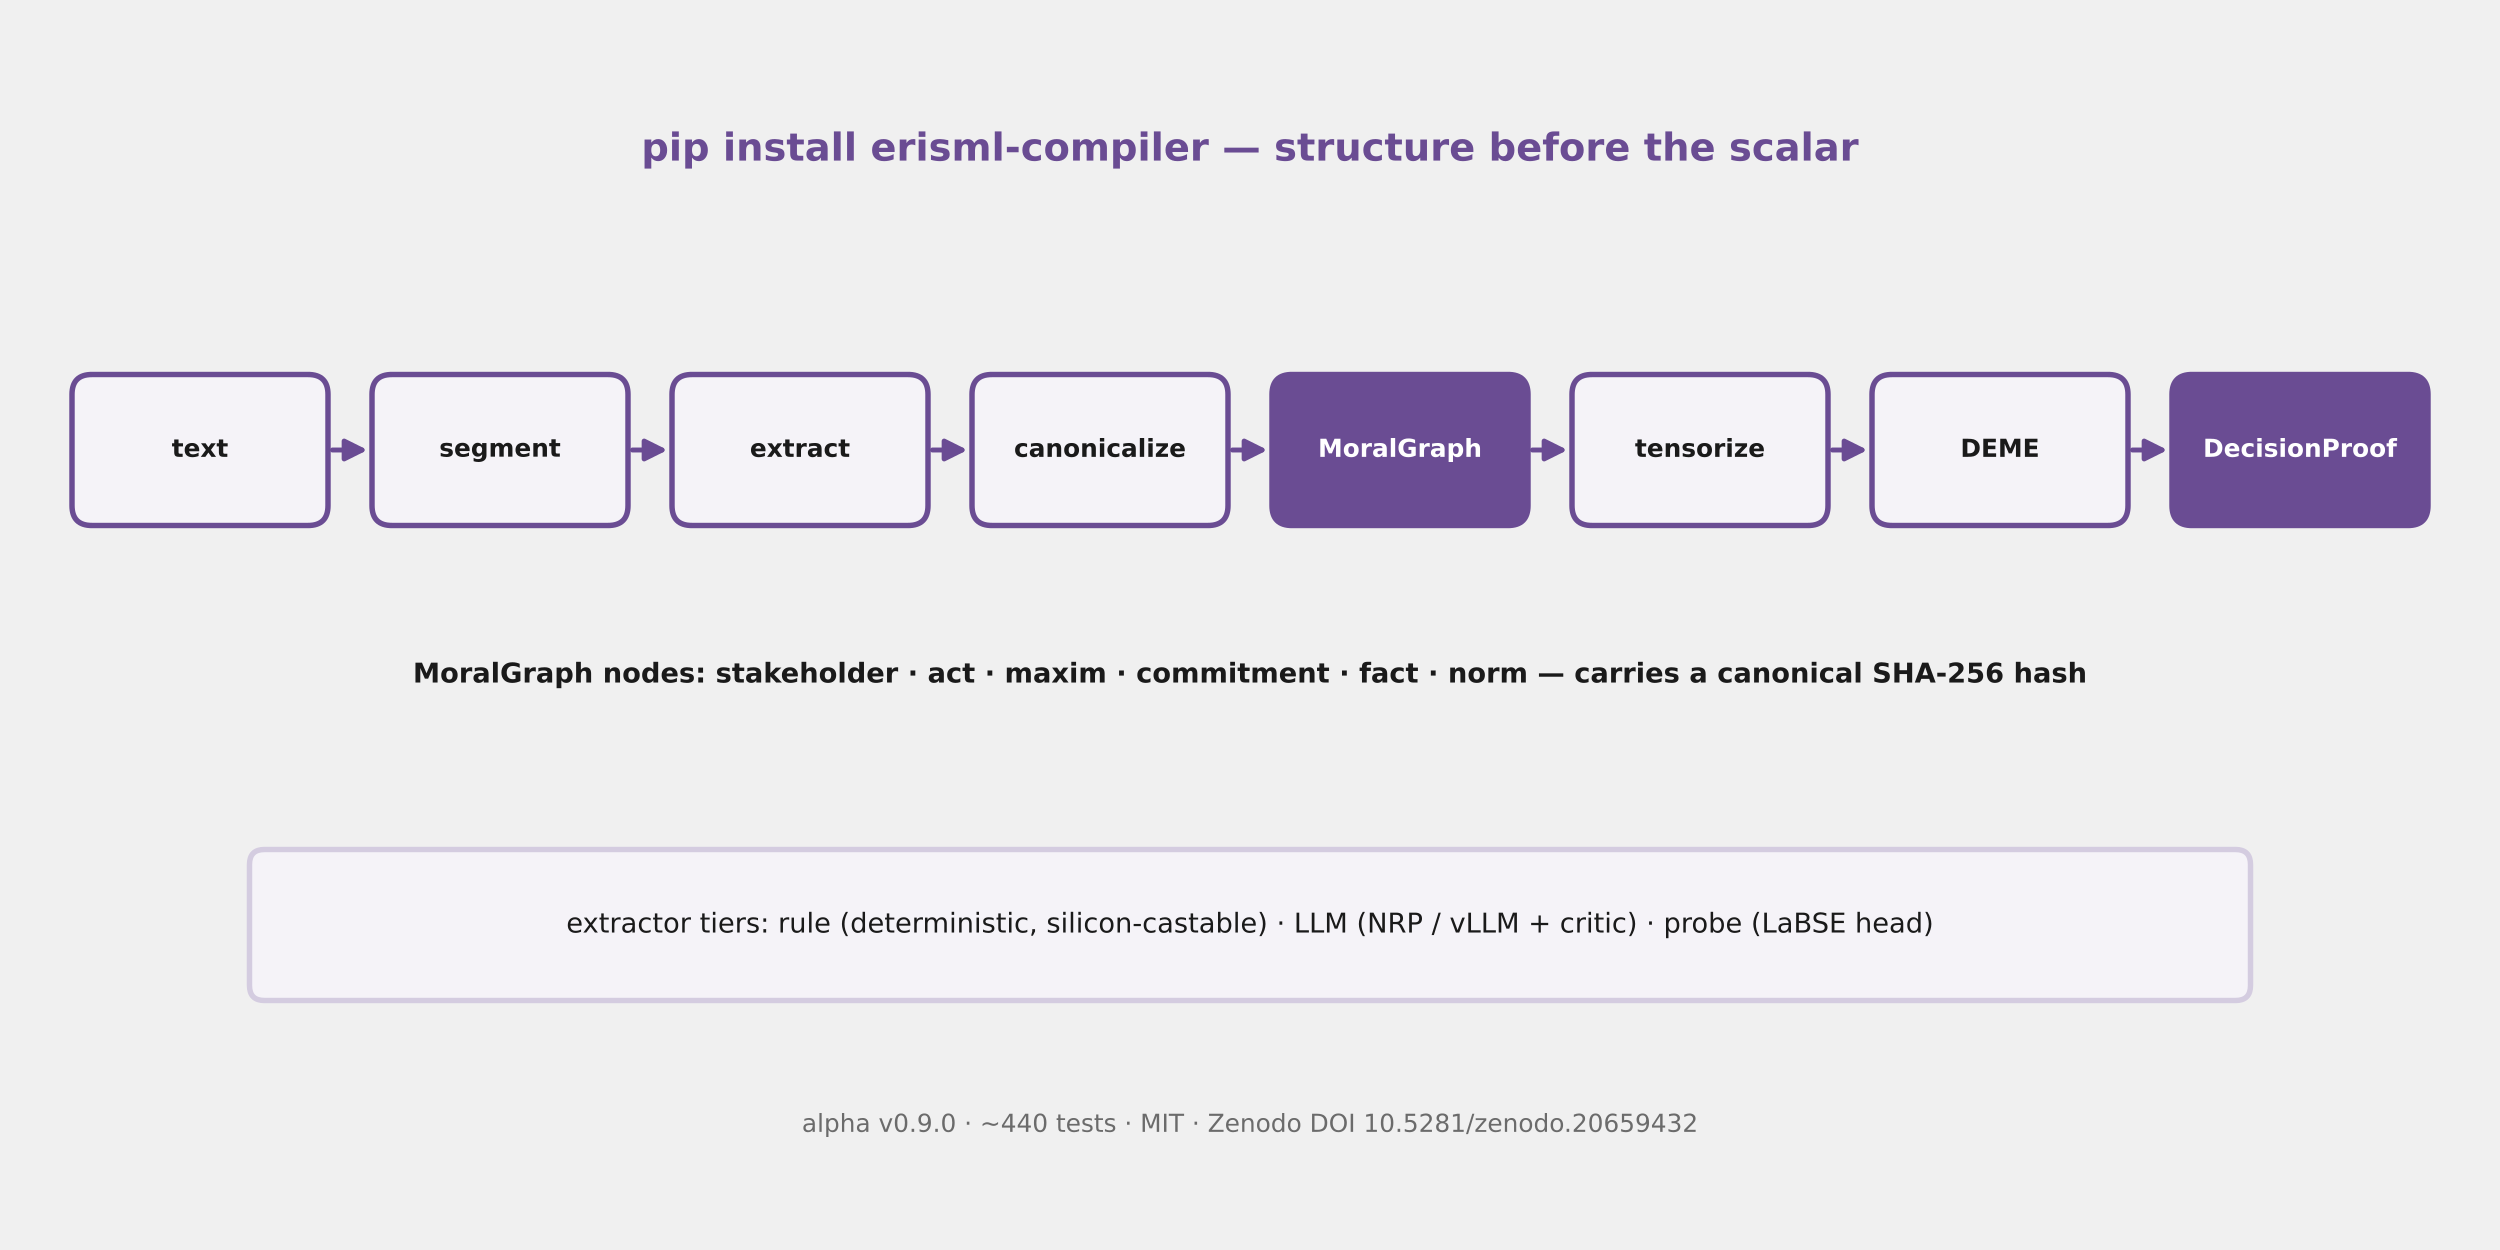
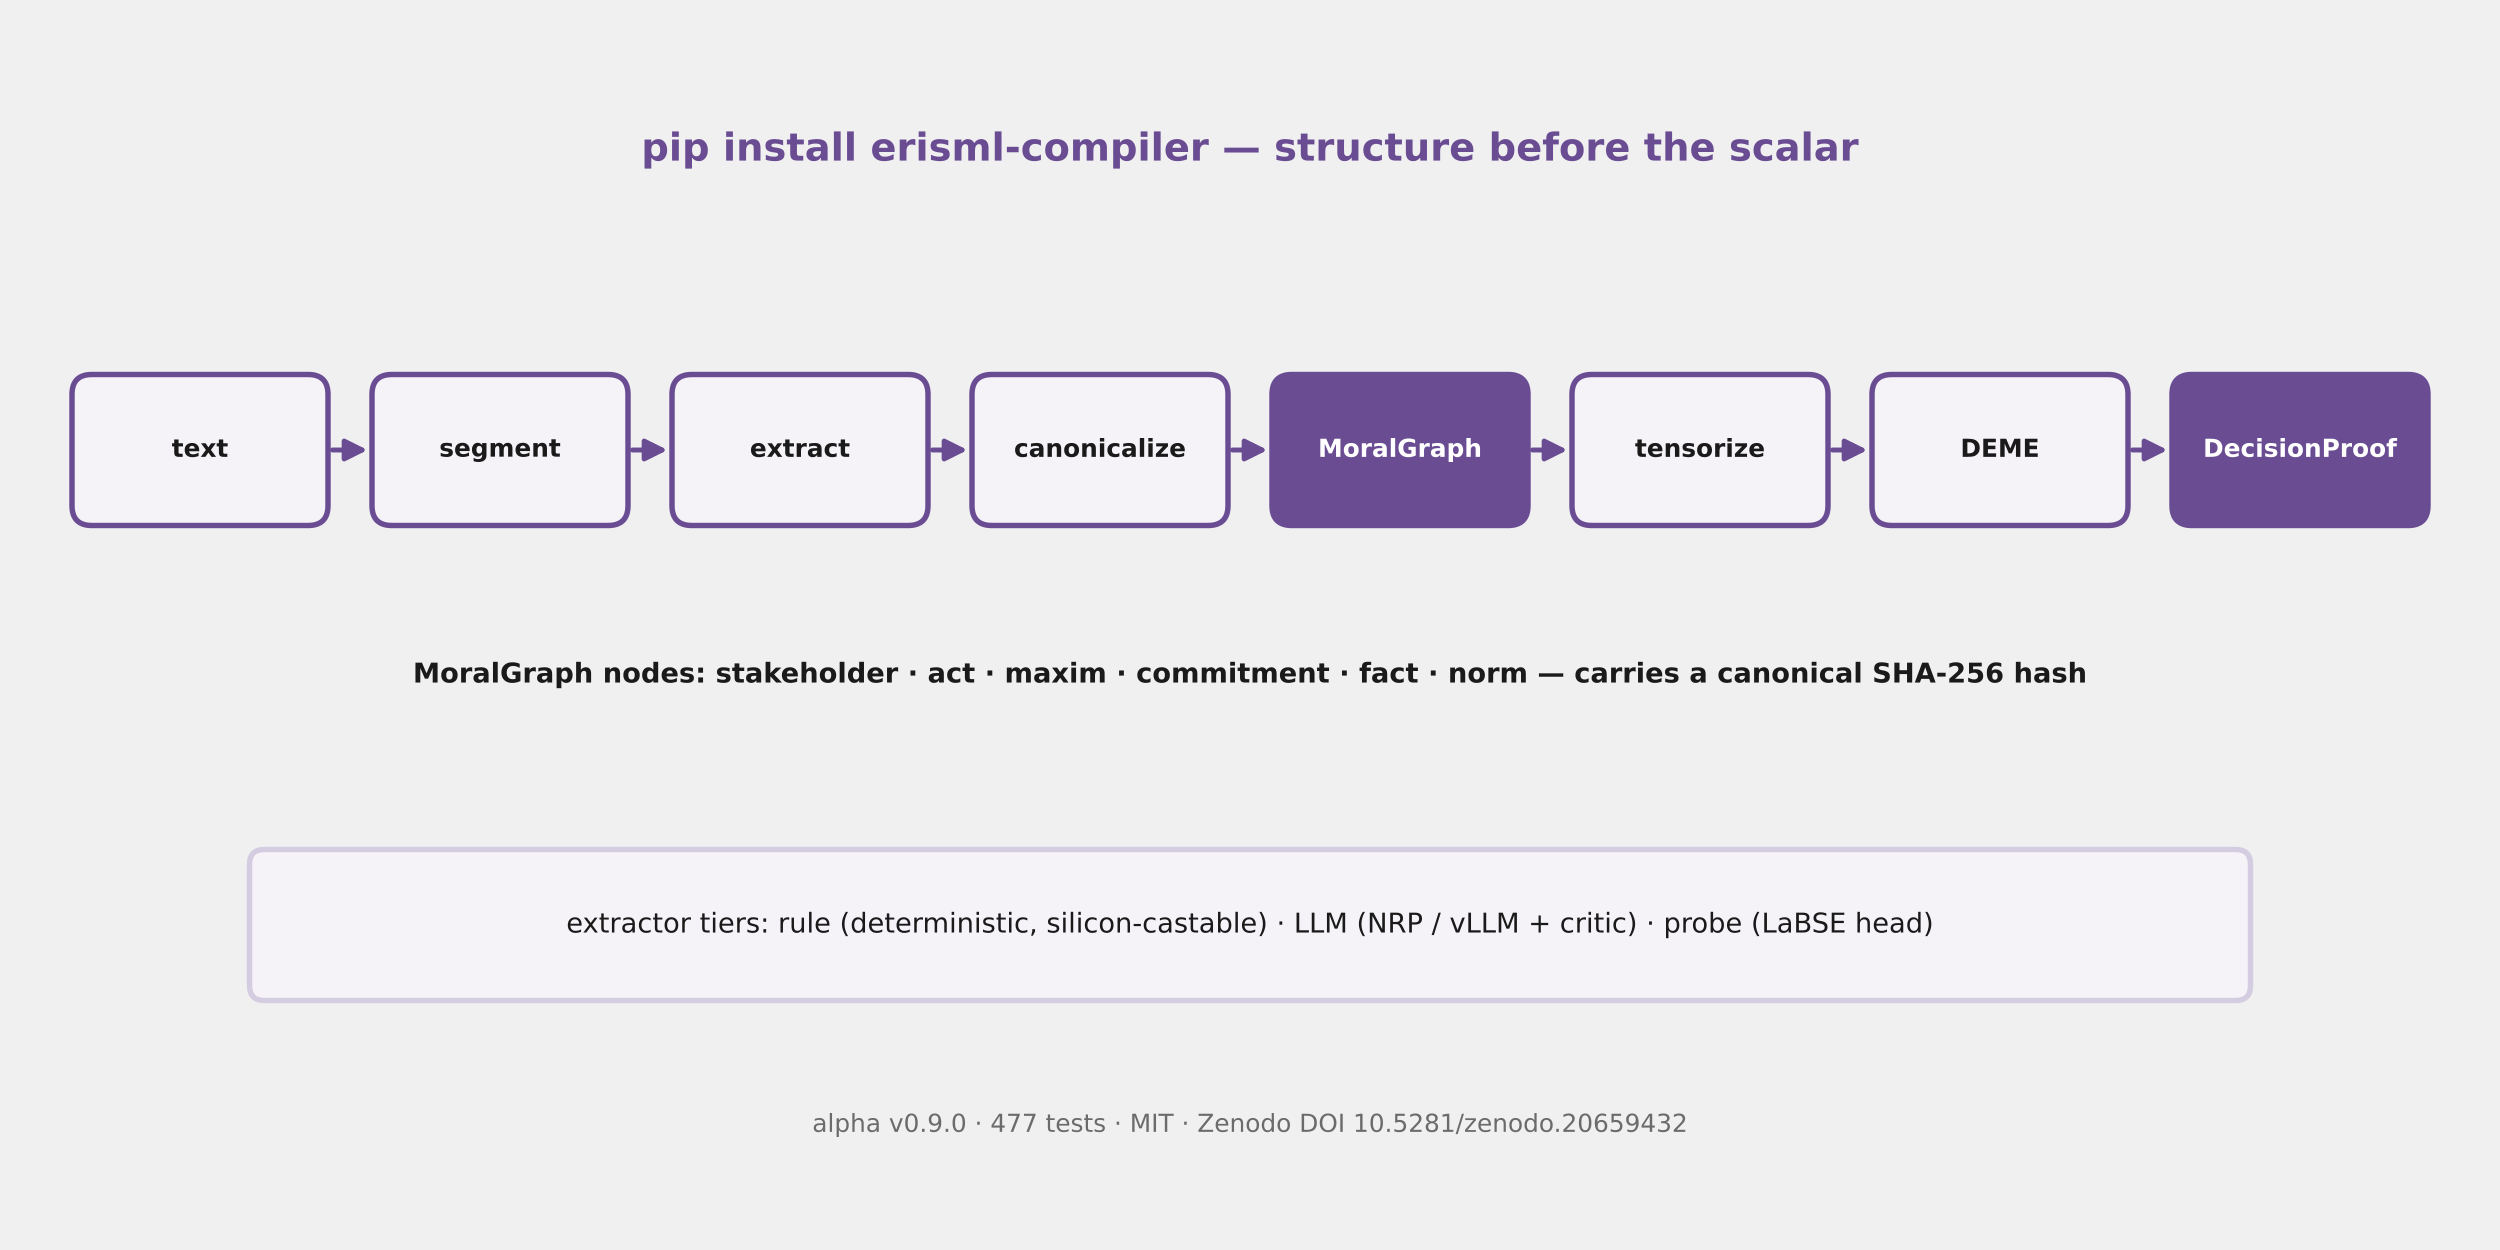
<svg xmlns="http://www.w3.org/2000/svg" width="1008pt" height="504pt" viewBox="0 0 1008 504" version="1.1">
  <defs>
    <style type="text/css">*{stroke-linejoin: round; stroke-linecap: butt}</style>
  </defs>
  <g id="figure_1">
    <g id="patch_1">
      <path d="M 0 504  L 1008 504  L 1008 0  L 0 0  L 0 504  z " style="fill: none" />
    </g>
    <g id="axes_1">
      <g id="patch_2">
-         <path d="M 134.046 181.44  Q 141.12 181.44 145.957 181.44  " clip-path="url(#p705155689c)" style="fill: none; stroke: #6a4c93; stroke-width: 2; stroke-linecap: round" />
-         <path d="M 138.757 177.84  L 145.957 181.44  L 138.757 185.04  z " clip-path="url(#p705155689c)" style="fill: #6a4c93; stroke: #6a4c93; stroke-width: 2; stroke-linecap: round" />
+         <path d="M 134.046 181.44  Q 141.12 181.44 145.957 181.44  " clip-path="url(#p019c9ccb11)" style="fill: none; stroke: #6a4c93; stroke-width: 2; stroke-linecap: round" />
+         <path d="M 138.757 177.84  L 145.957 181.44  L 138.757 185.04  z " clip-path="url(#p019c9ccb11)" style="fill: #6a4c93; stroke: #6a4c93; stroke-width: 2; stroke-linecap: round" />
      </g>
      <g id="patch_3">
-         <path d="M 255.006 181.44  Q 262.08 181.44 266.917 181.44  " clip-path="url(#p705155689c)" style="fill: none; stroke: #6a4c93; stroke-width: 2; stroke-linecap: round" />
-         <path d="M 259.717 177.84  L 266.917 181.44  L 259.717 185.04  z " clip-path="url(#p705155689c)" style="fill: #6a4c93; stroke: #6a4c93; stroke-width: 2; stroke-linecap: round" />
+         <path d="M 255.006 181.44  Q 262.08 181.44 266.917 181.44  " clip-path="url(#p019c9ccb11)" style="fill: none; stroke: #6a4c93; stroke-width: 2; stroke-linecap: round" />
+         <path d="M 259.717 177.84  L 266.917 181.44  L 259.717 185.04  z " clip-path="url(#p019c9ccb11)" style="fill: #6a4c93; stroke: #6a4c93; stroke-width: 2; stroke-linecap: round" />
      </g>
      <g id="patch_4">
-         <path d="M 375.966 181.44  Q 383.04 181.44 387.877 181.44  " clip-path="url(#p705155689c)" style="fill: none; stroke: #6a4c93; stroke-width: 2; stroke-linecap: round" />
-         <path d="M 380.677 177.84  L 387.877 181.44  L 380.677 185.04  z " clip-path="url(#p705155689c)" style="fill: #6a4c93; stroke: #6a4c93; stroke-width: 2; stroke-linecap: round" />
+         <path d="M 375.966 181.44  Q 383.04 181.44 387.877 181.44  " clip-path="url(#p019c9ccb11)" style="fill: none; stroke: #6a4c93; stroke-width: 2; stroke-linecap: round" />
+         <path d="M 380.677 177.84  L 387.877 181.44  L 380.677 185.04  z " clip-path="url(#p019c9ccb11)" style="fill: #6a4c93; stroke: #6a4c93; stroke-width: 2; stroke-linecap: round" />
      </g>
      <g id="patch_5">
-         <path d="M 496.926 181.44  Q 504 181.44 508.837 181.44  " clip-path="url(#p705155689c)" style="fill: none; stroke: #6a4c93; stroke-width: 2; stroke-linecap: round" />
-         <path d="M 501.637 177.84  L 508.837 181.44  L 501.637 185.04  z " clip-path="url(#p705155689c)" style="fill: #6a4c93; stroke: #6a4c93; stroke-width: 2; stroke-linecap: round" />
+         <path d="M 496.926 181.44  Q 504 181.44 508.837 181.44  " clip-path="url(#p019c9ccb11)" style="fill: none; stroke: #6a4c93; stroke-width: 2; stroke-linecap: round" />
+         <path d="M 501.637 177.84  L 508.837 181.44  L 501.637 185.04  z " clip-path="url(#p019c9ccb11)" style="fill: #6a4c93; stroke: #6a4c93; stroke-width: 2; stroke-linecap: round" />
      </g>
      <g id="patch_6">
-         <path d="M 617.886 181.44  Q 624.96 181.44 629.797 181.44  " clip-path="url(#p705155689c)" style="fill: none; stroke: #6a4c93; stroke-width: 2; stroke-linecap: round" />
-         <path d="M 622.597 177.84  L 629.797 181.44  L 622.597 185.04  z " clip-path="url(#p705155689c)" style="fill: #6a4c93; stroke: #6a4c93; stroke-width: 2; stroke-linecap: round" />
+         <path d="M 617.886 181.44  Q 624.96 181.44 629.797 181.44  " clip-path="url(#p019c9ccb11)" style="fill: none; stroke: #6a4c93; stroke-width: 2; stroke-linecap: round" />
+         <path d="M 622.597 177.84  L 629.797 181.44  L 622.597 185.04  z " clip-path="url(#p019c9ccb11)" style="fill: #6a4c93; stroke: #6a4c93; stroke-width: 2; stroke-linecap: round" />
      </g>
      <g id="patch_7">
-         <path d="M 738.846 181.44  Q 745.92 181.44 750.757 181.44  " clip-path="url(#p705155689c)" style="fill: none; stroke: #6a4c93; stroke-width: 2; stroke-linecap: round" />
-         <path d="M 743.557 177.84  L 750.757 181.44  L 743.557 185.04  z " clip-path="url(#p705155689c)" style="fill: #6a4c93; stroke: #6a4c93; stroke-width: 2; stroke-linecap: round" />
+         <path d="M 738.846 181.44  Q 745.92 181.44 750.757 181.44  " clip-path="url(#p019c9ccb11)" style="fill: none; stroke: #6a4c93; stroke-width: 2; stroke-linecap: round" />
+         <path d="M 743.557 177.84  L 750.757 181.44  L 743.557 185.04  z " clip-path="url(#p019c9ccb11)" style="fill: #6a4c93; stroke: #6a4c93; stroke-width: 2; stroke-linecap: round" />
      </g>
      <g id="patch_8">
-         <path d="M 859.806 181.44  Q 866.88 181.44 871.717 181.44  " clip-path="url(#p705155689c)" style="fill: none; stroke: #6a4c93; stroke-width: 2; stroke-linecap: round" />
-         <path d="M 864.517 177.84  L 871.717 181.44  L 864.517 185.04  z " clip-path="url(#p705155689c)" style="fill: #6a4c93; stroke: #6a4c93; stroke-width: 2; stroke-linecap: round" />
+         <path d="M 859.806 181.44  Q 866.88 181.44 871.717 181.44  " clip-path="url(#p019c9ccb11)" style="fill: none; stroke: #6a4c93; stroke-width: 2; stroke-linecap: round" />
+         <path d="M 864.517 177.84  L 871.717 181.44  L 864.517 185.04  z " clip-path="url(#p019c9ccb11)" style="fill: #6a4c93; stroke: #6a4c93; stroke-width: 2; stroke-linecap: round" />
      </g>
      <g id="patch_9">
-         <path d="M 37.094 211.882  L 124.186 211.882  Q 132.25 211.882 132.25 203.818  L 132.25 159.062  Q 132.25 150.998 124.186 150.998  L 37.094 150.998  Q 29.03 150.998 29.03 159.062  L 29.03 203.818  Q 29.03 211.882 37.094 211.882  z " clip-path="url(#p705155689c)" style="fill: #f5f3f8; stroke: #6a4c93; stroke-width: 2.2; stroke-linejoin: miter" />
+         <path d="M 37.094 211.882  L 124.186 211.882  Q 132.25 211.882 132.25 203.818  L 132.25 159.062  Q 132.25 150.998 124.186 150.998  L 37.094 150.998  Q 29.03 150.998 29.03 159.062  L 29.03 203.818  Q 29.03 211.882 37.094 211.882  z " clip-path="url(#p019c9ccb11)" style="fill: #f5f3f8; stroke: #6a4c93; stroke-width: 2.2; stroke-linejoin: miter" />
      </g>
      <g id="patch_10">
-         <path d="M 158.054 211.882  L 245.146 211.882  Q 253.21 211.882 253.21 203.818  L 253.21 159.062  Q 253.21 150.998 245.146 150.998  L 158.054 150.998  Q 149.99 150.998 149.99 159.062  L 149.99 203.818  Q 149.99 211.882 158.054 211.882  z " clip-path="url(#p705155689c)" style="fill: #f5f3f8; stroke: #6a4c93; stroke-width: 2.2; stroke-linejoin: miter" />
+         <path d="M 158.054 211.882  L 245.146 211.882  Q 253.21 211.882 253.21 203.818  L 253.21 159.062  Q 253.21 150.998 245.146 150.998  L 158.054 150.998  Q 149.99 150.998 149.99 159.062  L 149.99 203.818  Q 149.99 211.882 158.054 211.882  z " clip-path="url(#p019c9ccb11)" style="fill: #f5f3f8; stroke: #6a4c93; stroke-width: 2.2; stroke-linejoin: miter" />
      </g>
      <g id="patch_11">
-         <path d="M 279.014 211.882  L 366.106 211.882  Q 374.17 211.882 374.17 203.818  L 374.17 159.062  Q 374.17 150.998 366.106 150.998  L 279.014 150.998  Q 270.95 150.998 270.95 159.062  L 270.95 203.818  Q 270.95 211.882 279.014 211.882  z " clip-path="url(#p705155689c)" style="fill: #f5f3f8; stroke: #6a4c93; stroke-width: 2.2; stroke-linejoin: miter" />
+         <path d="M 279.014 211.882  L 366.106 211.882  Q 374.17 211.882 374.17 203.818  L 374.17 159.062  Q 374.17 150.998 366.106 150.998  L 279.014 150.998  Q 270.95 150.998 270.95 159.062  L 270.95 203.818  Q 270.95 211.882 279.014 211.882  z " clip-path="url(#p019c9ccb11)" style="fill: #f5f3f8; stroke: #6a4c93; stroke-width: 2.2; stroke-linejoin: miter" />
      </g>
      <g id="patch_12">
-         <path d="M 399.974 211.882  L 487.066 211.882  Q 495.13 211.882 495.13 203.818  L 495.13 159.062  Q 495.13 150.998 487.066 150.998  L 399.974 150.998  Q 391.91 150.998 391.91 159.062  L 391.91 203.818  Q 391.91 211.882 399.974 211.882  z " clip-path="url(#p705155689c)" style="fill: #f5f3f8; stroke: #6a4c93; stroke-width: 2.2; stroke-linejoin: miter" />
+         <path d="M 399.974 211.882  L 487.066 211.882  Q 495.13 211.882 495.13 203.818  L 495.13 159.062  Q 495.13 150.998 487.066 150.998  L 399.974 150.998  Q 391.91 150.998 391.91 159.062  L 391.91 203.818  Q 391.91 211.882 399.974 211.882  z " clip-path="url(#p019c9ccb11)" style="fill: #f5f3f8; stroke: #6a4c93; stroke-width: 2.2; stroke-linejoin: miter" />
      </g>
      <g id="patch_13">
-         <path d="M 520.934 211.882  L 608.026 211.882  Q 616.09 211.882 616.09 203.818  L 616.09 159.062  Q 616.09 150.998 608.026 150.998  L 520.934 150.998  Q 512.87 150.998 512.87 159.062  L 512.87 203.818  Q 512.87 211.882 520.934 211.882  z " clip-path="url(#p705155689c)" style="fill: #6a4c93; stroke: #6a4c93; stroke-width: 2.2; stroke-linejoin: miter" />
+         <path d="M 520.934 211.882  L 608.026 211.882  Q 616.09 211.882 616.09 203.818  L 616.09 159.062  Q 616.09 150.998 608.026 150.998  L 520.934 150.998  Q 512.87 150.998 512.87 159.062  L 512.87 203.818  Q 512.87 211.882 520.934 211.882  z " clip-path="url(#p019c9ccb11)" style="fill: #6a4c93; stroke: #6a4c93; stroke-width: 2.2; stroke-linejoin: miter" />
      </g>
      <g id="patch_14">
-         <path d="M 641.894 211.882  L 728.986 211.882  Q 737.05 211.882 737.05 203.818  L 737.05 159.062  Q 737.05 150.998 728.986 150.998  L 641.894 150.998  Q 633.83 150.998 633.83 159.062  L 633.83 203.818  Q 633.83 211.882 641.894 211.882  z " clip-path="url(#p705155689c)" style="fill: #f5f3f8; stroke: #6a4c93; stroke-width: 2.2; stroke-linejoin: miter" />
+         <path d="M 641.894 211.882  L 728.986 211.882  Q 737.05 211.882 737.05 203.818  L 737.05 159.062  Q 737.05 150.998 728.986 150.998  L 641.894 150.998  Q 633.83 150.998 633.83 159.062  L 633.83 203.818  Q 633.83 211.882 641.894 211.882  z " clip-path="url(#p019c9ccb11)" style="fill: #f5f3f8; stroke: #6a4c93; stroke-width: 2.2; stroke-linejoin: miter" />
      </g>
      <g id="patch_15">
-         <path d="M 762.854 211.882  L 849.946 211.882  Q 858.01 211.882 858.01 203.818  L 858.01 159.062  Q 858.01 150.998 849.946 150.998  L 762.854 150.998  Q 754.79 150.998 754.79 159.062  L 754.79 203.818  Q 754.79 211.882 762.854 211.882  z " clip-path="url(#p705155689c)" style="fill: #f5f3f8; stroke: #6a4c93; stroke-width: 2.2; stroke-linejoin: miter" />
+         <path d="M 762.854 211.882  L 849.946 211.882  Q 858.01 211.882 858.01 203.818  L 858.01 159.062  Q 858.01 150.998 849.946 150.998  L 762.854 150.998  Q 754.79 150.998 754.79 159.062  L 754.79 203.818  Q 754.79 211.882 762.854 211.882  z " clip-path="url(#p019c9ccb11)" style="fill: #f5f3f8; stroke: #6a4c93; stroke-width: 2.2; stroke-linejoin: miter" />
      </g>
      <g id="patch_16">
-         <path d="M 883.814 211.882  L 970.906 211.882  Q 978.97 211.882 978.97 203.818  L 978.97 159.062  Q 978.97 150.998 970.906 150.998  L 883.814 150.998  Q 875.75 150.998 875.75 159.062  L 875.75 203.818  Q 875.75 211.882 883.814 211.882  z " clip-path="url(#p705155689c)" style="fill: #6a4c93; stroke: #6a4c93; stroke-width: 2.2; stroke-linejoin: miter" />
+         <path d="M 883.814 211.882  L 970.906 211.882  Q 978.97 211.882 978.97 203.818  L 978.97 159.062  Q 978.97 150.998 970.906 150.998  L 883.814 150.998  Q 875.75 150.998 875.75 159.062  L 875.75 203.818  Q 875.75 211.882 883.814 211.882  z " clip-path="url(#p019c9ccb11)" style="fill: #6a4c93; stroke: #6a4c93; stroke-width: 2.2; stroke-linejoin: miter" />
      </g>
      <g id="patch_17">
-         <path d="M 106.646 403.402  L 901.354 403.402  Q 907.402 403.402 907.402 397.354  L 907.402 348.566  Q 907.402 342.518 901.354 342.518  L 106.646 342.518  Q 100.598 342.518 100.598 348.566  L 100.598 397.354  Q 100.598 403.402 106.646 403.402  z " clip-path="url(#p705155689c)" style="fill: #f5f3f8; stroke: #d4cce0; stroke-width: 2.2; stroke-linejoin: miter" />
+         <path d="M 106.646 403.402  L 901.354 403.402  Q 907.402 403.402 907.402 397.354  L 907.402 348.566  Q 907.402 342.518 901.354 342.518  L 106.646 342.518  Q 100.598 342.518 100.598 348.566  L 100.598 397.354  Q 100.598 403.402 106.646 403.402  z " clip-path="url(#p019c9ccb11)" style="fill: #f5f3f8; stroke: #d4cce0; stroke-width: 2.2; stroke-linejoin: miter" />
      </g>
      <g id="text_1">
        <text style="font-weight: 700; font-size: 10px; font-family: 'DejaVu Sans'; text-anchor: middle; fill: #1a1a1a" x="80.64" y="184.199" transform="rotate(-0 80.64 184.1994)">text</text>
      </g>
      <g id="text_2">
        <text style="font-weight: 700; font-size: 10px; font-family: 'DejaVu Sans'; text-anchor: middle; fill: #1a1a1a" x="201.6" y="184.121" transform="rotate(-0 201.6 184.1213)">segment</text>
      </g>
      <g id="text_3">
        <text style="font-weight: 700; font-size: 10px; font-family: 'DejaVu Sans'; text-anchor: middle; fill: #1a1a1a" x="322.56" y="184.199" transform="rotate(-0 322.56 184.1994)">extract</text>
      </g>
      <g id="text_4">
        <text style="font-weight: 700; font-size: 10px; font-family: 'DejaVu Sans'; text-anchor: middle; fill: #1a1a1a" x="443.52" y="184.199" transform="rotate(-0 443.52 184.1994)">canonicalize</text>
      </g>
      <g id="text_5">
        <text style="font-weight: 700; font-size: 10px; font-family: 'DejaVu Sans'; text-anchor: middle; fill: #ffffff" x="564.48" y="184.199" transform="rotate(-0 564.48 184.1994)">MoralGraph</text>
      </g>
      <g id="text_6">
        <text style="font-weight: 700; font-size: 10px; font-family: 'DejaVu Sans'; text-anchor: middle; fill: #1a1a1a" x="685.44" y="184.199" transform="rotate(-0 685.44 184.1994)">tensorize</text>
      </g>
      <g id="text_7">
        <text style="font-weight: 700; font-size: 10px; font-family: 'DejaVu Sans'; text-anchor: middle; fill: #1a1a1a" x="806.4" y="184.199" transform="rotate(-0 806.4 184.1994)">DEME</text>
      </g>
      <g id="text_8">
        <text style="font-weight: 700; font-size: 10px; font-family: 'DejaVu Sans'; text-anchor: middle; fill: #ffffff" x="927.36" y="184.199" transform="rotate(-0 927.36 184.1994)">DecisionProof</text>
      </g>
      <g id="text_9">
        <text style="font-size: 11px; font-family: 'DejaVu Sans'; text-anchor: middle; fill: #1a1a1a" x="504" y="375.995" transform="rotate(-0 504 375.9953)">extractor tiers:   rule (deterministic, silicon-castable)   ·   LLM (NRP / vLLM + critic)   ·   probe (LaBSE head)</text>
      </g>
      <g id="text_10">
        <text style="font-weight: 700; font-size: 15.5px; font-family: 'DejaVu Sans'; text-anchor: middle; fill: #6a4c93" x="504" y="64.757" transform="rotate(-0 504 64.75703)">pip install erisml-compiler  —  structure before the scalar</text>
      </g>
      <g id="text_11">
        <text style="font-weight: 700; font-size: 11px; font-family: 'DejaVu Sans'; text-anchor: middle; fill: #1a1a1a" x="504" y="275.195" transform="rotate(-0 504 275.1953)">MoralGraph nodes:  stakeholder · act · maxim · commitment · fact · norm    —  carries a canonical SHA-256 hash</text>
      </g>
      <g id="text_12">
-         <text style="font-size: 10px; font-family: 'DejaVu Sans'; text-anchor: middle; fill: #6b6b6b" x="504" y="456.359" transform="rotate(-0 504 456.3594)">alpha v0.9.0 · ~440 tests · MIT · Zenodo DOI 10.5281/zenodo.20659432</text>
+         <text style="font-size: 10px; font-family: 'DejaVu Sans'; text-anchor: middle; fill: #6b6b6b" x="504" y="456.359" transform="rotate(-0 504 456.3594)">alpha v0.9.0 · 477 tests · MIT · Zenodo DOI 10.5281/zenodo.20659432</text>
      </g>
    </g>
  </g>
  <defs>
-     <clipPath id="p705155689c">
+     <clipPath id="p019c9ccb11">
      <rect x="0" y="0" width="1008" height="504" />
    </clipPath>
  </defs>
</svg>
